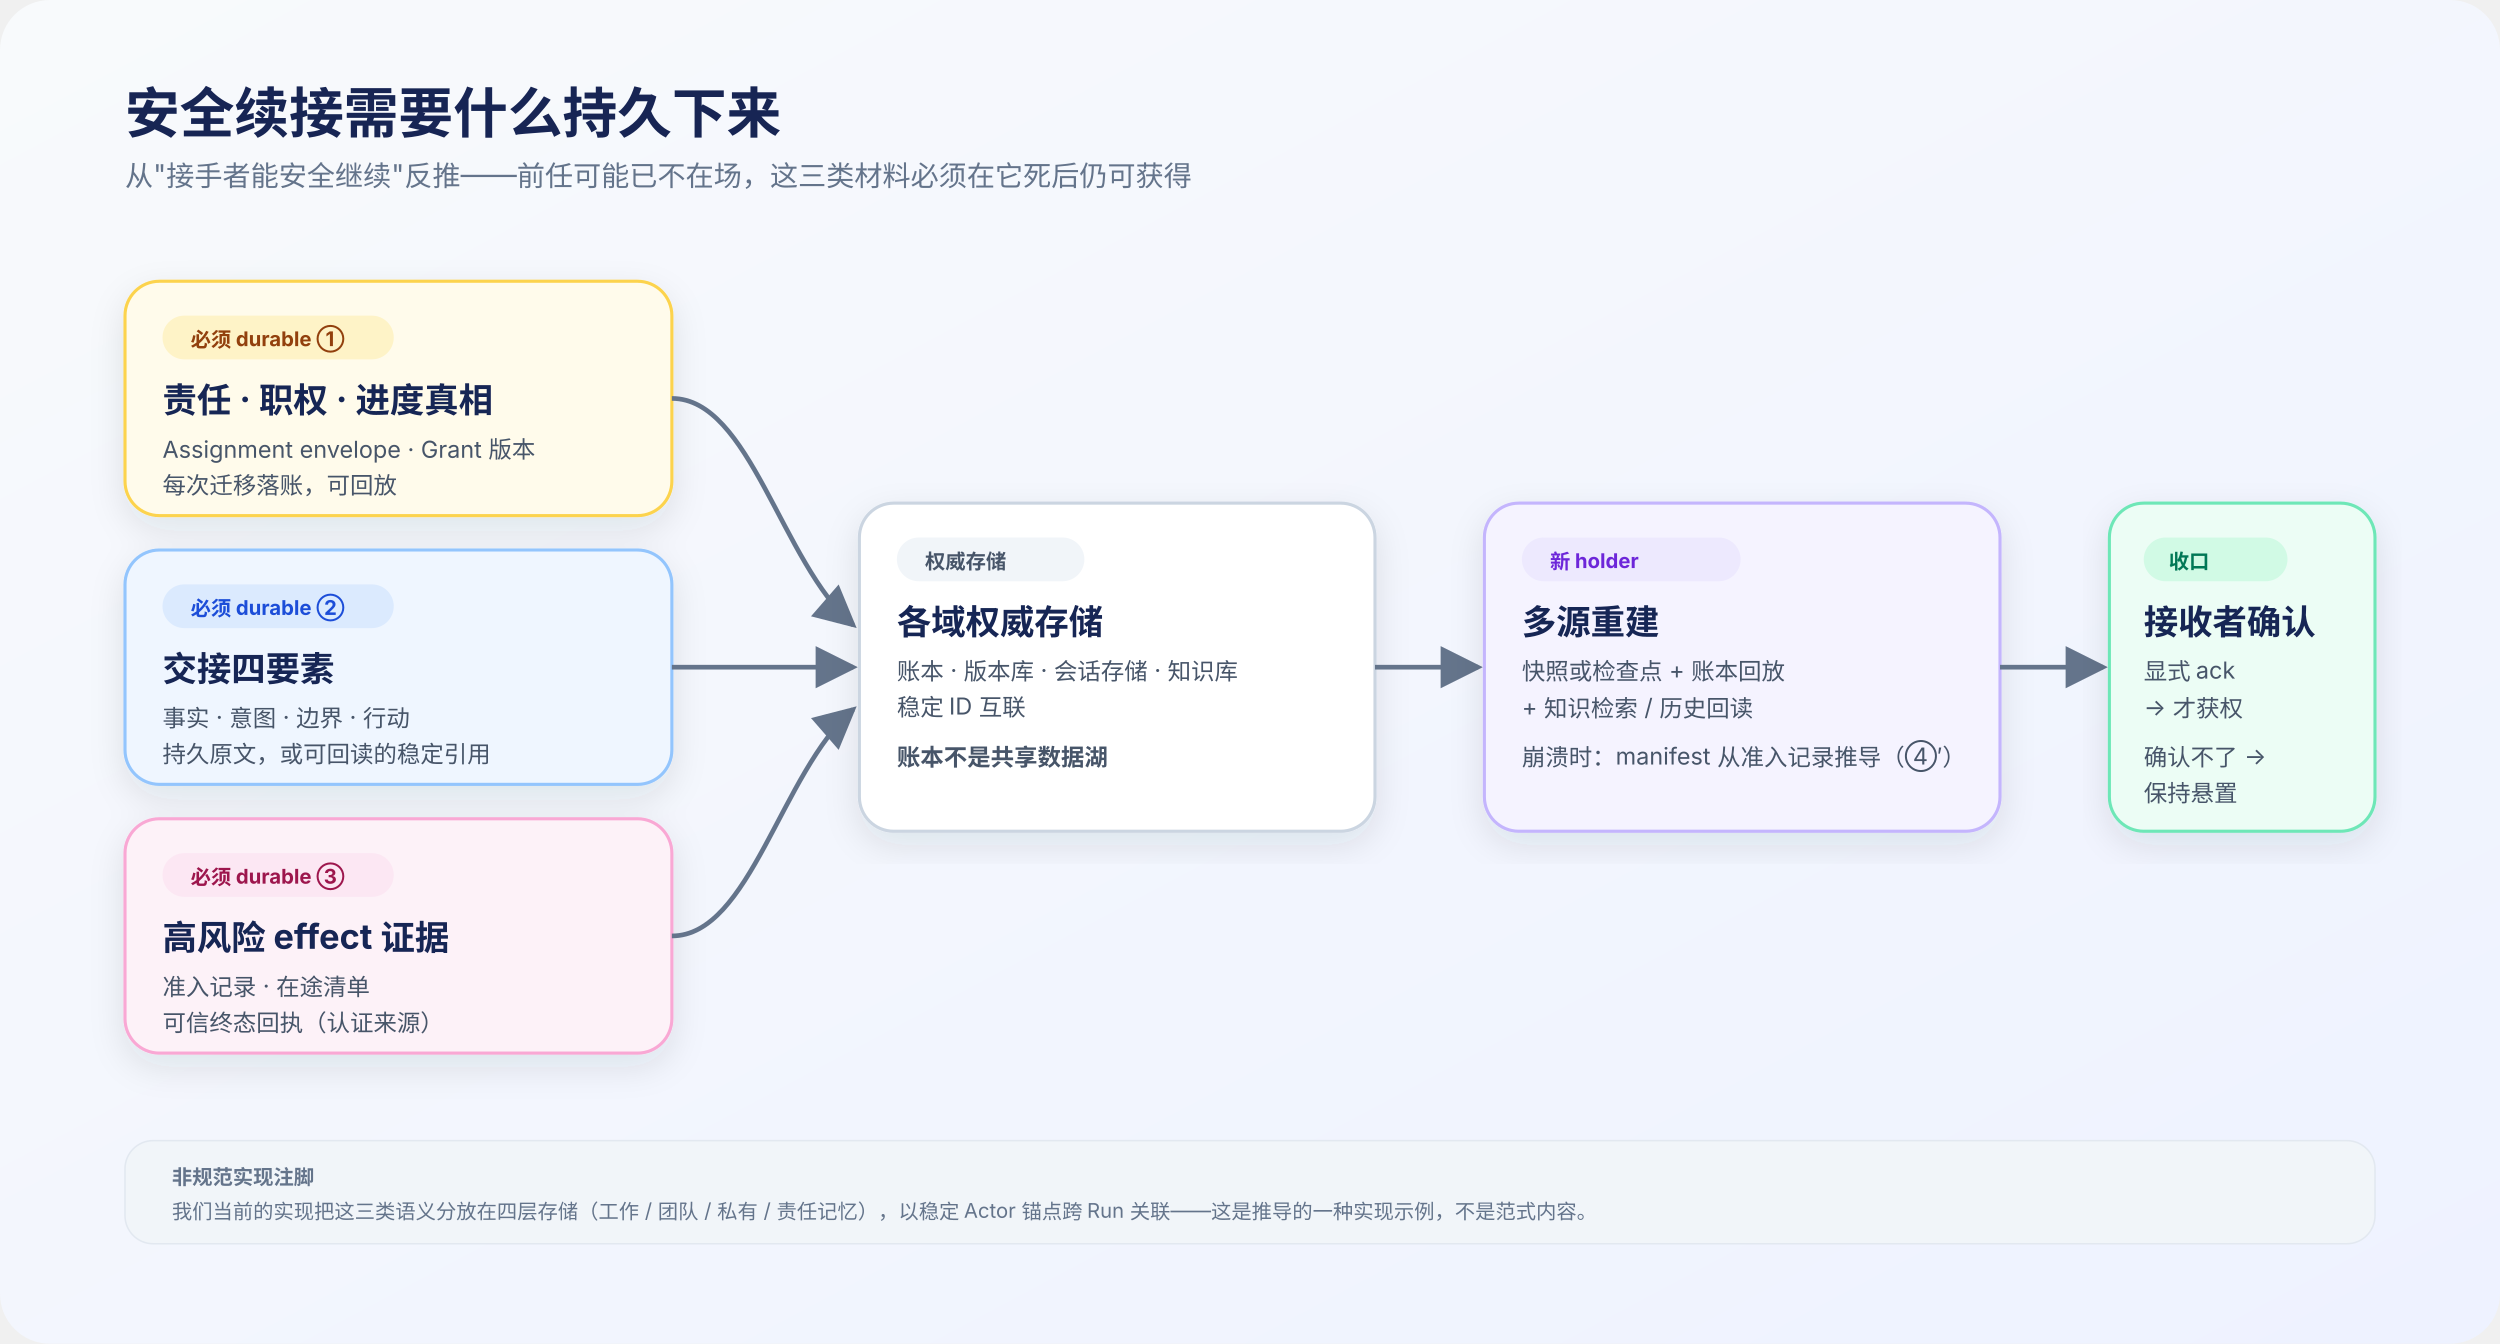
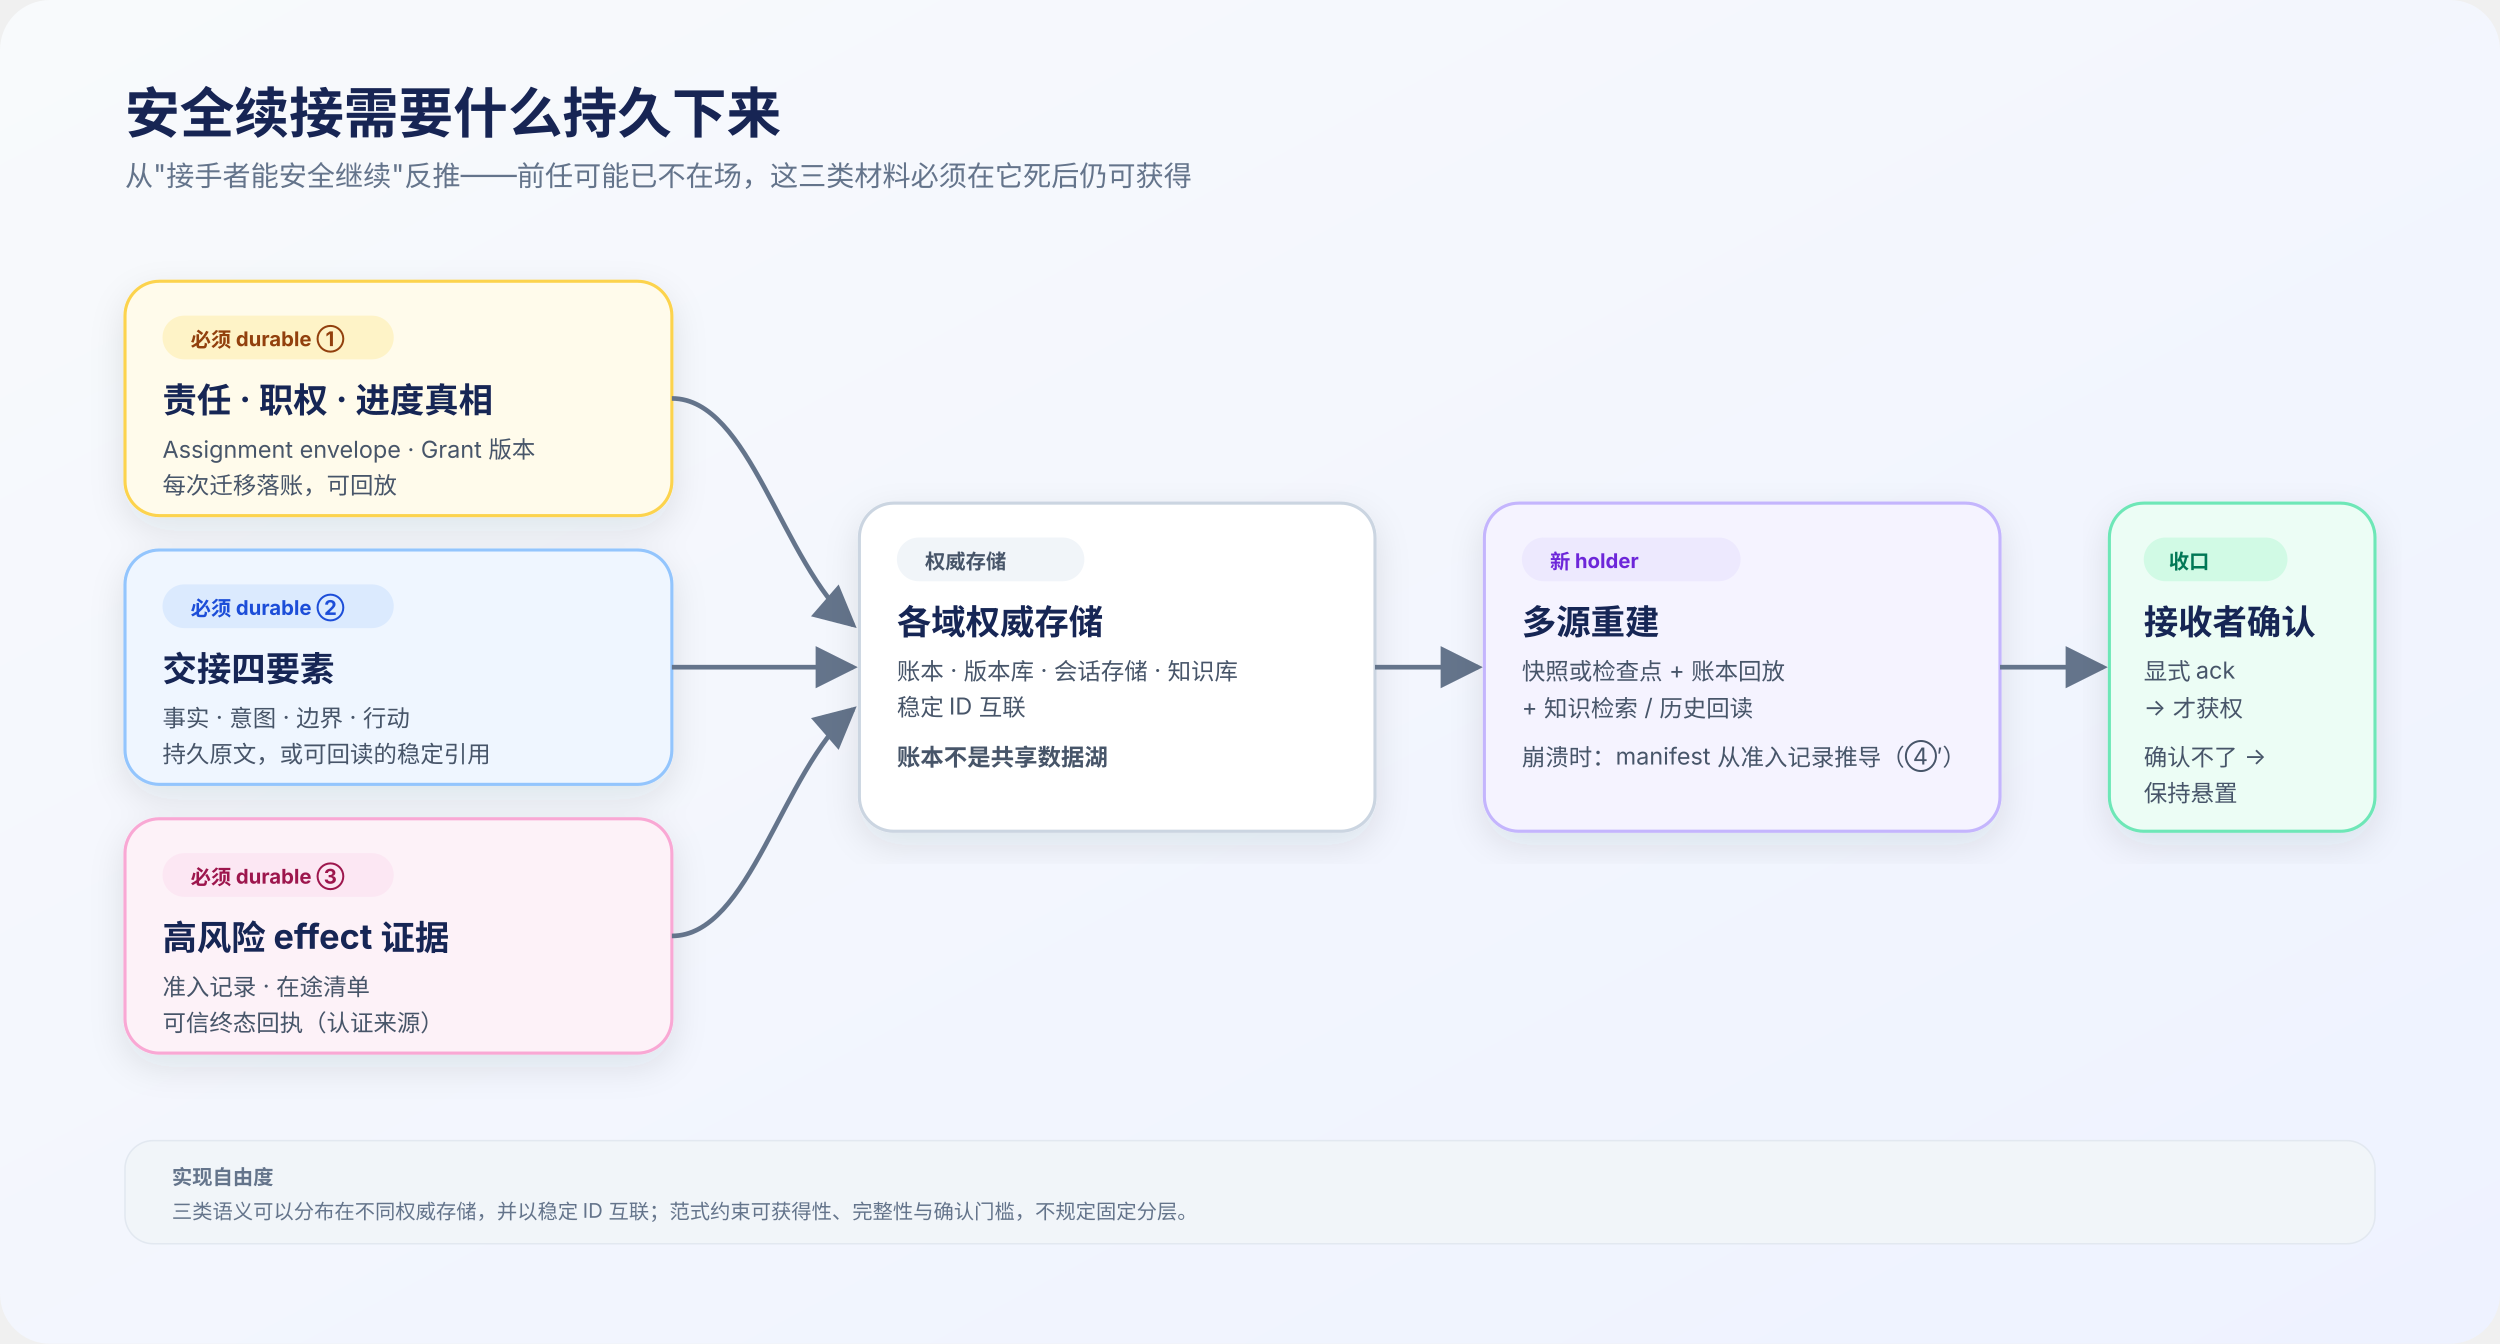
<svg xmlns="http://www.w3.org/2000/svg" width="1600" height="860" viewBox="0 0 1600 860" role="img" aria-labelledby="title desc">
  <defs>
    <linearGradient id="bg" x1="0" y1="0" x2="1" y2="1">
      <stop stop-color="#F8FAFC" />
      <stop offset="1" stop-color="#EEF2FF" />
    </linearGradient>
    <filter id="s">
      <feDropShadow dx="0" dy="8" stdDeviation="11" flood-color="#1E293B" flood-opacity=".1" />
    </filter>
    <marker id="a" markerWidth="11" markerHeight="11" refX="9" refY="5.5" orient="auto">
      <path d="M1,1 L10,5.5 L1,10 Z" fill="#64748B" />
    </marker>
    <style>.f{font-family:Inter,'Noto Sans CJK SC','PingFang SC',sans-serif}.h{fill:#172554;font-size:35px;font-weight:750}.s{fill:#64748B;font-size:18px}.t{fill:#172554;font-size:22px;font-weight:750}.c{fill:#475569;font-size:15px}.tag{font-size:13px;font-weight:750}.tiny{font-size:13px;fill:#64748B}</style>
  </defs>
  <rect width="1600" height="860" rx="32" fill="url(#bg)" />
  <text x="80" y="85" class="f h">安全续接需要什么持久下来</text>
  <text x="80" y="119" class="f s">从"接手者能安全继续"反推——前任可能已不在场，这三类材料必须在它死后仍可获得</text>
  <g class="f" filter="url(#s)">
    <rect x="80" y="180" width="350" height="150" rx="22" fill="#FFFBEB" stroke="#FCD34D" stroke-width="2" />
    <rect x="104" y="202" width="148" height="28" rx="14" fill="#FEF3C7" />
    <text x="122" y="222" class="tag" fill="#92400E">必须 durable ①</text>
    <text x="104" y="264" class="t">责任 · 职权 · 进度真相</text>
    <text x="104" y="293" class="c">Assignment envelope · Grant 版本</text>
    <text x="104" y="316" class="c">每次迁移落账，可回放</text>
    <rect x="80" y="352" width="350" height="150" rx="22" fill="#EFF6FF" stroke="#93C5FD" stroke-width="2" />
    <rect x="104" y="374" width="148" height="28" rx="14" fill="#DBEAFE" />
    <text x="122" y="394" class="tag" fill="#1D4ED8">必须 durable ②</text>
    <text x="104" y="436" class="t">交接四要素</text>
    <text x="104" y="465" class="c">事实 · 意图 · 边界 · 行动</text>
    <text x="104" y="488" class="c">持久原文，或可回读的稳定引用</text>
    <rect x="80" y="524" width="350" height="150" rx="22" fill="#FDF2F8" stroke="#F9A8D4" stroke-width="2" />
    <rect x="104" y="546" width="148" height="28" rx="14" fill="#FCE7F3" />
    <text x="122" y="566" class="tag" fill="#9D174D">必须 durable ③</text>
    <text x="104" y="608" class="t">高风险 effect 证据</text>
    <text x="104" y="637" class="c">准入记录 · 在途清单</text>
    <text x="104" y="660" class="c">可信终态回执（认证来源）</text>
  </g>
  <g fill="none" stroke="#64748B" stroke-width="3" marker-end="url(#a)">
    <path d="M430 255 C480 255 500 360 546 400" />
    <path d="M430 427 L546 427" />
    <path d="M430 599 C480 599 500 494 546 454" />
  </g>
  <g class="f" filter="url(#s)">
    <rect x="550" y="322" width="330" height="210" rx="22" fill="#fff" stroke="#CBD5E1" stroke-width="2" />
    <rect x="574" y="344" width="120" height="28" rx="14" fill="#F1F5F9" />
    <text x="592" y="364" class="tag" fill="#475569">权威存储</text>
    <text x="574" y="406" class="t">各域权威存储</text>
    <text x="574" y="435" class="c">账本 · 版本库 · 会话存储 · 知识库</text>
    <text x="574" y="458" class="c">稳定 ID 互联</text>
    <text x="574" y="490" class="c" font-weight="700">账本不是共享数据湖</text>
  </g>
  <path d="M880 427 L946 427" fill="none" stroke="#64748B" stroke-width="3" marker-end="url(#a)" />
  <g class="f" filter="url(#s)">
    <rect x="950" y="322" width="330" height="210" rx="22" fill="#F5F3FF" stroke="#C4B5FD" stroke-width="2" />
    <rect x="974" y="344" width="140" height="28" rx="14" fill="#EDE9FE" />
    <text x="992" y="364" class="tag" fill="#6D28D9">新 holder</text>
    <text x="974" y="406" class="t">多源重建</text>
    <text x="974" y="435" class="c">快照或检查点 + 账本回放</text>
    <text x="974" y="458" class="c">+ 知识检索 / 历史回读</text>
    <text x="974" y="490" class="c">崩溃时：manifest 从准入记录推导（④′）</text>
  </g>
  <path d="M1280 427 L1346 427" fill="none" stroke="#64748B" stroke-width="3" marker-end="url(#a)" />
  <g class="f" filter="url(#s)">
    <rect x="1350" y="322" width="170" height="210" rx="22" fill="#ECFDF5" stroke="#6EE7B7" stroke-width="2" />
    <rect x="1372" y="344" width="92" height="28" rx="14" fill="#D1FAE5" />
    <text x="1388" y="364" class="tag" fill="#047857">收口</text>
    <text x="1372" y="406" class="t">接收者确认</text>
    <text x="1372" y="435" class="c">显式 ack</text>
    <text x="1372" y="458" class="c">→ 才获权</text>
    <text x="1372" y="490" class="c">确认不了 →</text>
    <text x="1372" y="513" class="c">保持悬置</text>
  </g>
  <g class="f">
    <rect x="80" y="730" width="1440" height="66" rx="18" fill="#F1F5F9" stroke="#E2E8F0" />
-     <text x="110" y="758" class="tiny" font-weight="700">非规范实现注脚</text>
-     <text x="110" y="780" class="tiny">我们当前的实现把这三类语义分放在四层存储（工作 / 团队 / 私有 / 责任记忆），以稳定 Actor 锚点跨 Run 关联——这是推导的一种实现示例，不是范式内容。</text>
+     <text x="110" y="758" class="tiny" font-weight="700">实现自由度</text>
+     <text x="110" y="780" class="tiny">三类语义可以分布在不同权威存储，并以稳定 ID 互联；范式约束可获得性、完整性与确认门槛，不规定固定分层。</text>
  </g>
</svg>
